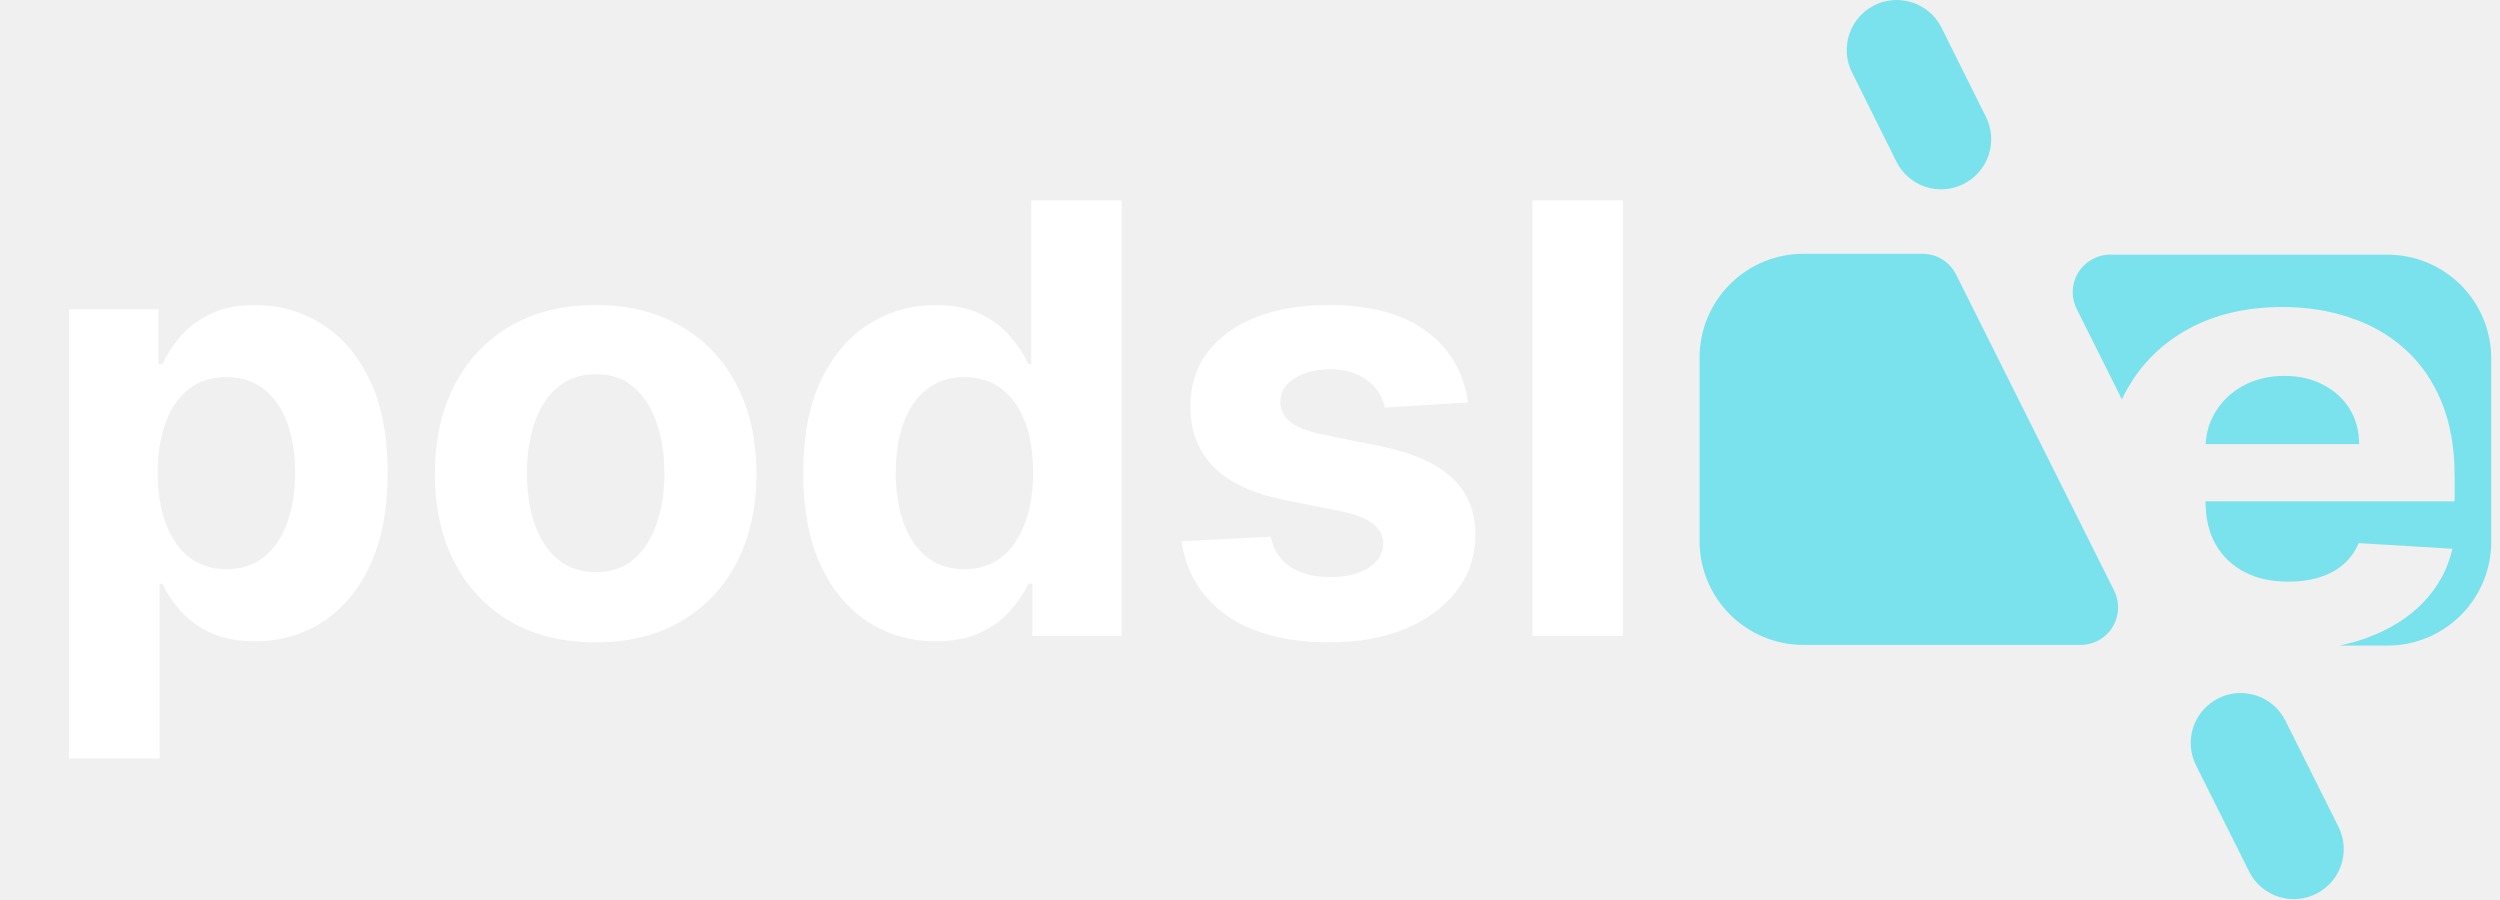
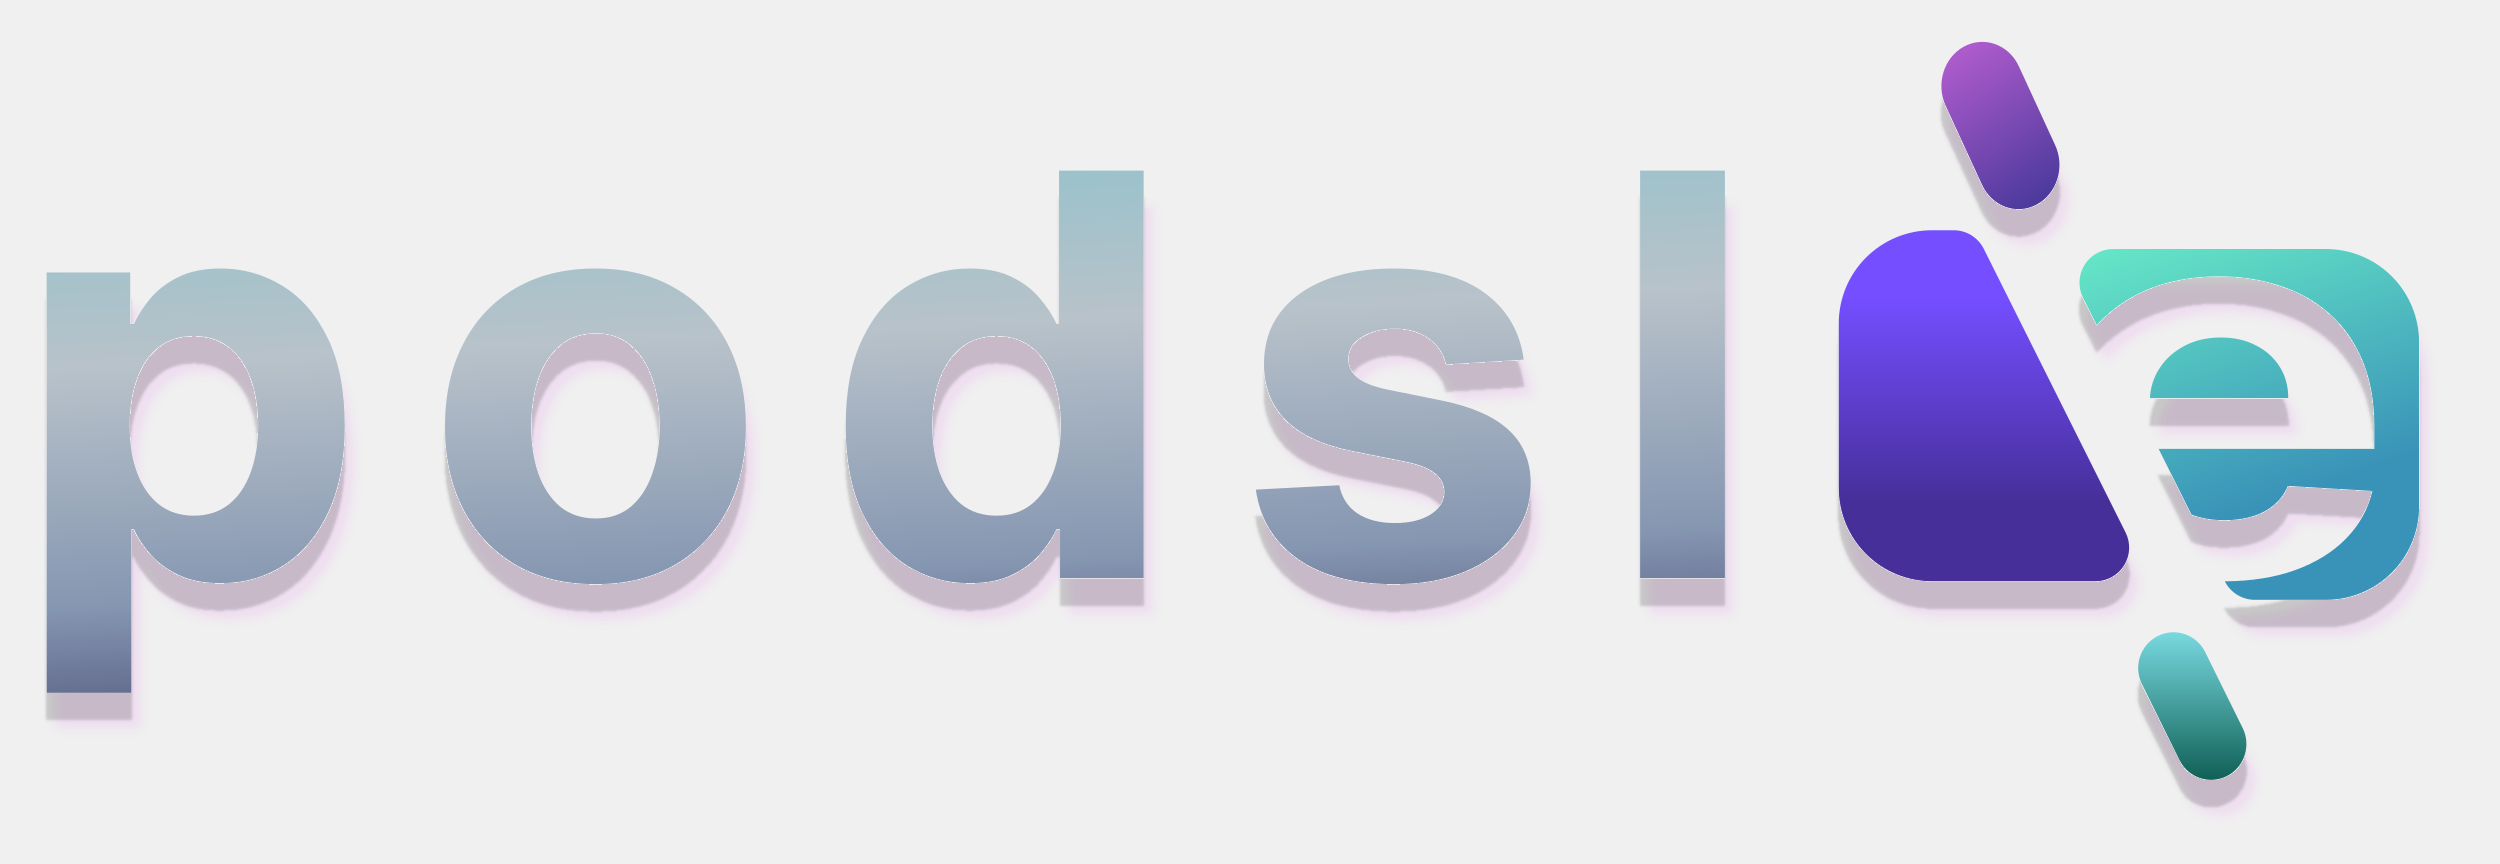
- <svg xmlns="http://www.w3.org/2000/svg" width="228" height="82" viewBox="0 0 228 82" fill="none">
-   <path d="M217.736 23.226C220.246 23.226 222.653 24.223 224.429 25.998C226.204 27.773 227.202 30.182 227.202 32.692V49.411C227.202 51.922 226.204 54.33 224.429 56.105C222.654 57.88 220.246 58.878 217.736 58.878H213.354C214.222 58.7 215.047 58.469 215.826 58.185C217.94 57.408 219.663 56.329 220.995 54.946C222.342 53.55 223.232 51.917 223.666 50.047L215.109 49.533C214.791 50.297 214.327 50.942 213.719 51.469C213.111 51.995 212.38 52.391 211.525 52.654C210.671 52.918 209.73 53.05 208.702 53.05C207.153 53.05 205.813 52.753 204.684 52.16C203.554 51.568 202.678 50.725 202.056 49.632C201.448 48.539 201.144 47.242 201.144 45.74V45.721H223.862V43.409C223.862 40.828 223.463 38.575 222.667 36.652C221.871 34.717 220.756 33.109 219.322 31.832C217.903 30.555 216.238 29.6 214.327 28.968C212.43 28.323 210.381 28 208.181 28C204.908 28 202.056 28.659 199.623 29.976C197.205 31.293 195.33 33.13 193.998 35.487C193.826 35.791 193.665 36.101 193.516 36.417L189.399 28.183V28.184C188.865 27.121 188.918 25.858 189.544 24.847C190.17 23.835 191.276 23.221 192.465 23.226H217.736ZM208.333 34.282C209.679 34.282 210.86 34.552 211.873 35.092C212.901 35.619 213.705 36.35 214.284 37.285C214.863 38.22 215.152 39.293 215.152 40.505H201.155C201.211 39.416 201.516 38.421 202.077 37.523C202.685 36.535 203.525 35.75 204.597 35.171C205.683 34.578 206.928 34.282 208.333 34.282Z" fill="#79E2EC" />
-   <path d="M175.298 23.147C176.582 23.132 177.765 23.838 178.362 24.976L192.803 53.857C193.339 54.918 193.284 56.183 192.658 57.194C192.034 58.206 190.927 58.82 189.737 58.815H164.467C161.957 58.815 159.549 57.817 157.773 56.042C155.998 54.267 155 51.859 155 49.347V32.63C154.996 30.117 155.992 27.705 157.767 25.926C159.543 24.147 161.953 23.148 164.467 23.147H175.298Z" fill="#79E2EC" />
-   <path d="M179.05 16.79C177.969 17.329 176.719 17.415 175.574 17.03C174.431 16.645 173.487 15.82 172.953 14.736L168.91 6.618H168.909C167.775 4.368 168.68 1.623 170.93 0.489C173.182 -0.645 175.926 0.26 177.06 2.512L181.103 10.63C181.657 11.717 181.752 12.982 181.366 14.14C180.981 15.299 180.146 16.253 179.05 16.79Z" fill="#79E2EC" />
-   <path d="M202.333 63.676C204.584 62.564 207.311 63.482 208.431 65.73L213.244 75.357V75.356C214.396 77.594 213.516 80.342 211.278 81.494C209.041 82.646 206.293 81.765 205.141 79.528L200.328 69.901C199.75 68.814 199.635 67.537 200.013 66.364C200.392 65.191 201.229 64.222 202.333 63.676Z" fill="#79E2EC" />
-   <path d="M6.297 69.172V28.207H14.444V33.211H14.812C15.175 32.41 15.698 31.595 16.384 30.767C17.082 29.927 17.987 29.228 19.099 28.672C20.224 28.103 21.621 27.819 23.289 27.819C25.461 27.819 27.465 28.388 29.302 29.526C31.138 30.651 32.606 32.351 33.705 34.627C34.804 36.89 35.353 39.728 35.353 43.142C35.353 46.465 34.817 49.272 33.743 51.56C32.683 53.836 31.235 55.562 29.399 56.739C27.575 57.903 25.532 58.485 23.269 58.485C21.666 58.485 20.302 58.22 19.177 57.69C18.065 57.16 17.153 56.493 16.442 55.692C15.731 54.877 15.188 54.056 14.812 53.228H14.56V69.172H6.297ZM14.386 43.103C14.386 44.875 14.632 46.42 15.123 47.739C15.614 49.058 16.325 50.086 17.256 50.823C18.188 51.547 19.319 51.91 20.651 51.91C21.996 51.91 23.134 51.541 24.065 50.804C24.996 50.054 25.7 49.019 26.179 47.7C26.67 46.368 26.916 44.836 26.916 43.103C26.916 41.384 26.677 39.871 26.198 38.565C25.72 37.259 25.015 36.237 24.084 35.5C23.153 34.763 22.009 34.394 20.651 34.394C19.306 34.394 18.168 34.75 17.237 35.461C16.319 36.172 15.614 37.181 15.123 38.487C14.632 39.793 14.386 41.332 14.386 43.103ZM54.323 58.582C51.31 58.582 48.705 57.942 46.507 56.662C44.321 55.368 42.634 53.571 41.444 51.269C40.254 48.955 39.66 46.272 39.66 43.22C39.66 40.142 40.254 37.453 41.444 35.151C42.634 32.836 44.321 31.039 46.507 29.759C48.705 28.465 51.31 27.819 54.323 27.819C57.336 27.819 59.935 28.465 62.121 29.759C64.319 31.039 66.013 32.836 67.203 35.151C68.392 37.453 68.987 40.142 68.987 43.22C68.987 46.272 68.392 48.955 67.203 51.269C66.013 53.571 64.319 55.368 62.121 56.662C59.935 57.942 57.336 58.582 54.323 58.582ZM54.362 52.181C55.733 52.181 56.877 51.793 57.795 51.017C58.713 50.228 59.405 49.155 59.871 47.797C60.349 46.44 60.588 44.894 60.588 43.162C60.588 41.429 60.349 39.884 59.871 38.526C59.405 37.168 58.713 36.095 57.795 35.306C56.877 34.517 55.733 34.123 54.362 34.123C52.978 34.123 51.815 34.517 50.871 35.306C49.94 36.095 49.235 37.168 48.757 38.526C48.291 39.884 48.058 41.429 48.058 43.162C48.058 44.894 48.291 46.44 48.757 47.797C49.235 49.155 49.94 50.228 50.871 51.017C51.815 51.793 52.978 52.181 54.362 52.181ZM85.338 58.485C83.075 58.485 81.026 57.903 79.19 56.739C77.366 55.562 75.918 53.836 74.845 51.56C73.784 49.272 73.254 46.465 73.254 43.142C73.254 39.728 73.804 36.89 74.903 34.627C76.002 32.351 77.463 30.651 79.287 29.526C81.123 28.388 83.134 27.819 85.319 27.819C86.987 27.819 88.377 28.103 89.489 28.672C90.614 29.228 91.519 29.927 92.205 30.767C92.903 31.595 93.433 32.41 93.795 33.211H94.047V18.276H102.291V58H94.144V53.228H93.795C93.407 54.056 92.858 54.877 92.147 55.692C91.448 56.493 90.537 57.16 89.412 57.69C88.3 58.22 86.942 58.485 85.338 58.485ZM87.957 51.91C89.289 51.91 90.414 51.547 91.332 50.823C92.263 50.086 92.974 49.058 93.466 47.739C93.97 46.42 94.222 44.875 94.222 43.103C94.222 41.332 93.976 39.793 93.485 38.487C92.993 37.181 92.282 36.172 91.351 35.461C90.42 34.75 89.289 34.394 87.957 34.394C86.599 34.394 85.455 34.763 84.524 35.5C83.593 36.237 82.888 37.259 82.409 38.565C81.931 39.871 81.692 41.384 81.692 43.103C81.692 44.836 81.931 46.368 82.409 47.7C82.901 49.019 83.606 50.054 84.524 50.804C85.455 51.541 86.599 51.91 87.957 51.91ZM133.873 36.703L126.309 37.168C126.179 36.522 125.901 35.94 125.475 35.422C125.048 34.892 124.485 34.472 123.787 34.162C123.102 33.838 122.281 33.677 121.324 33.677C120.044 33.677 118.964 33.948 118.085 34.491C117.205 35.022 116.766 35.733 116.766 36.625C116.766 37.336 117.05 37.938 117.619 38.429C118.188 38.92 119.164 39.315 120.548 39.612L125.94 40.698C128.837 41.293 130.996 42.25 132.419 43.569C133.841 44.888 134.552 46.621 134.552 48.767C134.552 50.72 133.977 52.433 132.826 53.907C131.688 55.382 130.123 56.532 128.132 57.36C126.154 58.175 123.871 58.582 121.285 58.582C117.341 58.582 114.199 57.761 111.858 56.118C109.531 54.463 108.166 52.213 107.766 49.368L115.893 48.942C116.138 50.144 116.733 51.062 117.677 51.696C118.621 52.317 119.83 52.627 121.304 52.627C122.753 52.627 123.916 52.349 124.796 51.793C125.688 51.224 126.141 50.493 126.154 49.601C126.141 48.851 125.824 48.237 125.203 47.759C124.582 47.267 123.626 46.892 122.332 46.634L117.173 45.606C114.263 45.024 112.098 44.015 110.675 42.58C109.266 41.144 108.561 39.315 108.561 37.09C108.561 35.177 109.078 33.528 110.113 32.144C111.16 30.761 112.628 29.694 114.516 28.944C116.416 28.194 118.641 27.819 121.188 27.819C124.951 27.819 127.912 28.614 130.072 30.205C132.244 31.795 133.511 33.961 133.873 36.703ZM148.018 18.276V58H139.755V18.276H148.018Z" fill="white" />
+ <svg xmlns="http://www.w3.org/2000/svg" width="278" height="96" viewBox="0 0 278 96" fill="none">
+   <g filter="url(#filter0_dd_205_117)">
+     <path d="M258.643 27.691C261.39 27.691 264.024 28.783 265.966 30.725C267.908 32.667 269 35.303 269 38.05V56.342C269 59.089 267.909 61.725 265.966 63.668C264.024 65.61 261.39 66.701 258.643 66.701H250.792C249.391 66.72 248.096 65.954 247.439 64.716L247.403 64.644C250.342 64.626 252.94 64.214 255.196 63.406C257.519 62.565 259.412 61.395 260.875 59.898C262.355 58.387 263.335 56.619 263.812 54.594L254.408 54.039C254.058 54.865 253.549 55.564 252.88 56.134C252.212 56.705 251.409 57.133 250.47 57.418C249.531 57.703 248.496 57.845 247.367 57.845C245.989 57.845 244.763 57.635 243.688 57.215L240.037 49.911H264.027V47.409C264.027 44.614 263.588 42.176 262.713 40.094C261.838 37.999 260.613 36.26 259.039 34.877C257.479 33.494 255.649 32.459 253.548 31.775C251.464 31.076 249.213 30.727 246.794 30.727C243.199 30.727 240.064 31.44 237.391 32.866C235.752 33.745 234.34 34.84 233.155 36.148L231.638 33.115V33.117C231.053 31.954 231.112 30.571 231.796 29.465C232.481 28.358 233.691 27.686 234.992 27.691H258.643ZM246.961 37.528C248.441 37.528 249.738 37.82 250.852 38.405C251.982 38.975 252.865 39.767 253.501 40.779C254.138 41.791 254.456 42.954 254.456 44.265H239.072C239.133 43.086 239.471 42.009 240.087 41.036C240.756 39.967 241.679 39.118 242.856 38.491C244.049 37.849 245.418 37.528 246.961 37.528Z" fill="url(#paint0_linear_205_117)" />
+     <path d="M217.209 25.605C218.614 25.589 219.908 26.362 220.562 27.607L236.362 59.207C236.949 60.368 236.889 61.752 236.204 62.858C235.521 63.965 234.309 64.637 233.008 64.632H214.829C212.082 64.632 209.447 63.54 207.505 61.598C205.563 59.655 204.471 57.022 204.471 54.273V35.98C204.467 33.231 205.556 30.592 207.498 28.645C209.442 26.699 212.079 25.606 214.829 25.605H217.209Z" fill="url(#paint1_linear_205_117)" />
+     <path d="M226.473 22.742C225.396 23.323 224.15 23.415 223.01 23.001C221.871 22.586 220.931 21.697 220.399 20.53L216.371 11.785H216.37C215.241 9.36 216.142 6.404 218.384 5.182C220.627 3.961 223.361 4.936 224.49 7.361L228.518 16.107C229.07 17.278 229.165 18.641 228.78 19.888C228.396 21.136 227.565 22.164 226.473 22.742Z" fill="url(#paint2_linear_205_117)" />
+     <path d="M239.956 70.718C241.897 69.747 244.249 70.548 245.215 72.511L249.365 80.917V80.916C250.359 82.87 249.6 85.27 247.67 86.275C245.741 87.281 243.371 86.512 242.378 84.559L238.227 76.153C237.728 75.204 237.629 74.089 237.956 73.065C238.282 72.041 239.004 71.195 239.956 70.718Z" fill="url(#paint3_linear_205_117)" />
+     <path d="M5.185 77.039V30.3H14.48V36.009H14.9C15.313 35.095 15.911 34.165 16.693 33.221C17.489 32.262 18.522 31.465 19.791 30.831C21.075 30.182 22.668 29.857 24.571 29.857C27.05 29.857 29.337 30.506 31.431 31.805C33.526 33.088 35.201 35.028 36.455 37.625C37.709 40.207 38.336 43.445 38.336 47.34C38.336 51.132 37.724 54.333 36.499 56.945C35.29 59.541 33.637 61.511 31.542 62.853C29.462 64.181 27.131 64.845 24.549 64.845C22.72 64.845 21.163 64.543 19.88 63.938C18.611 63.333 17.571 62.573 16.759 61.658C15.948 60.729 15.328 59.792 14.9 58.848H14.613V77.039H5.185ZM14.413 47.296C14.413 49.317 14.694 51.08 15.254 52.585C15.815 54.09 16.626 55.263 17.689 56.104C18.751 56.93 20.042 57.343 21.561 57.343C23.096 57.343 24.394 56.922 25.456 56.081C26.519 55.226 27.323 54.045 27.869 52.541C28.429 51.021 28.709 49.273 28.709 47.296C28.709 45.334 28.437 43.607 27.891 42.117C27.345 40.627 26.541 39.462 25.479 38.621C24.416 37.78 23.11 37.359 21.561 37.359C20.027 37.359 18.729 37.765 17.666 38.577C16.619 39.388 15.815 40.539 15.254 42.029C14.694 43.519 14.413 45.275 14.413 47.296ZM66.212 64.956C62.774 64.956 59.801 64.225 57.293 62.765C54.8 61.289 52.874 59.239 51.517 56.613C50.16 53.972 49.481 50.91 49.481 47.429C49.481 43.917 50.16 40.849 51.517 38.222C52.874 35.581 54.8 33.531 57.293 32.07C59.801 30.595 62.774 29.857 66.212 29.857C69.649 29.857 72.615 30.595 75.108 32.07C77.616 33.531 79.549 35.581 80.906 38.222C82.263 40.849 82.942 43.917 82.942 47.429C82.942 50.91 82.263 53.972 80.906 56.613C79.549 59.239 77.616 61.289 75.108 62.765C72.615 64.225 69.649 64.956 66.212 64.956ZM66.256 57.653C67.82 57.653 69.125 57.21 70.173 56.325C71.22 55.425 72.01 54.2 72.541 52.651C73.087 51.102 73.36 49.339 73.36 47.362C73.36 45.385 73.087 43.622 72.541 42.073C72.01 40.524 71.22 39.299 70.173 38.399C69.125 37.499 67.82 37.05 66.256 37.05C64.677 37.05 63.349 37.499 62.272 38.399C61.21 39.299 60.406 40.524 59.86 42.073C59.329 43.622 59.063 45.385 59.063 47.362C59.063 49.339 59.329 51.102 59.86 52.651C60.406 54.2 61.21 55.425 62.272 56.325C63.349 57.21 64.677 57.653 66.256 57.653ZM107.83 64.845C105.248 64.845 102.909 64.181 100.814 62.853C98.734 61.511 97.082 59.541 95.857 56.945C94.647 54.333 94.043 51.132 94.043 47.34C94.043 43.445 94.67 40.207 95.924 37.625C97.178 35.028 98.845 33.088 100.925 31.805C103.02 30.506 105.314 29.857 107.808 29.857C109.711 29.857 111.297 30.182 112.566 30.831C113.849 31.465 114.882 32.262 115.664 33.221C116.461 34.165 117.065 35.095 117.479 36.009H117.766V18.969H127.172V64.292H117.877V58.848H117.479C117.036 59.792 116.409 60.729 115.597 61.658C114.801 62.573 113.761 63.333 112.477 63.938C111.208 64.543 109.659 64.845 107.83 64.845ZM110.817 57.343C112.337 57.343 113.62 56.93 114.668 56.104C115.73 55.263 116.542 54.09 117.102 52.585C117.678 51.08 117.965 49.317 117.965 47.296C117.965 45.275 117.685 43.519 117.124 42.029C116.564 40.539 115.752 39.388 114.69 38.577C113.628 37.765 112.337 37.359 110.817 37.359C109.268 37.359 107.963 37.78 106.9 38.621C105.838 39.462 105.034 40.627 104.488 42.117C103.942 43.607 103.669 45.334 103.669 47.296C103.669 49.273 103.942 51.021 104.488 52.541C105.049 54.045 105.853 55.226 106.9 56.081C107.963 56.922 109.268 57.343 110.817 57.343ZM169.437 39.993L160.806 40.524C160.659 39.786 160.342 39.122 159.855 38.532C159.368 37.927 158.726 37.448 157.929 37.094C157.147 36.725 156.211 36.541 155.119 36.541C153.658 36.541 152.426 36.85 151.423 37.47C150.42 38.075 149.918 38.886 149.918 39.904C149.918 40.716 150.243 41.402 150.892 41.962C151.541 42.523 152.655 42.973 154.234 43.312L160.386 44.552C163.691 45.23 166.154 46.322 167.777 47.827C169.4 49.332 170.212 51.309 170.212 53.758C170.212 55.986 169.555 57.941 168.242 59.622C166.944 61.304 165.159 62.617 162.887 63.562C160.629 64.491 158.025 64.956 155.075 64.956C150.575 64.956 146.99 64.019 144.319 62.145C141.664 60.257 140.107 57.69 139.65 54.444L148.922 53.957C149.203 55.329 149.881 56.377 150.958 57.099C152.035 57.808 153.415 58.162 155.097 58.162C156.749 58.162 158.077 57.845 159.08 57.21C160.098 56.561 160.615 55.727 160.629 54.709C160.615 53.854 160.253 53.153 159.545 52.607C158.837 52.046 157.745 51.619 156.27 51.324L150.383 50.151C147.063 49.487 144.592 48.336 142.969 46.698C141.361 45.061 140.557 42.973 140.557 40.435C140.557 38.252 141.147 36.371 142.328 34.792C143.523 33.214 145.197 31.996 147.351 31.141C149.52 30.285 152.057 29.857 154.964 29.857C159.257 29.857 162.636 30.765 165.1 32.579C167.578 34.394 169.024 36.865 169.437 39.993ZM191.808 18.969V64.292H182.38V18.969H191.808Z" fill="url(#paint4_linear_205_117)" />
+   </g>
+   <defs>
+     <filter id="filter0_dd_205_117" x="0.6" y="0.279" width="276.5" height="94.821" filterUnits="userSpaceOnUse" color-interpolation-filters="sRGB">
+       <feFlood flood-opacity="0" result="BackgroundImageFix" />
+       <feColorMatrix in="SourceAlpha" type="matrix" values="0 0 0 0 0 0 0 0 0 0 0 0 0 0 0 0 0 0 127 0" result="hardAlpha" />
+       <feOffset dx="1" dy="4" />
+       <feGaussianBlur stdDeviation="0.55" />
+       <feComposite in2="hardAlpha" operator="out" />
+       <feColorMatrix type="matrix" values="0 0 0 0 0.889 0 0 0 0 0.311 0 0 0 0 0.942 0 0 0 0.11 0" />
+       <feBlend mode="normal" in2="BackgroundImageFix" result="effect1_dropShadow_205_117" />
+       <feColorMatrix in="SourceAlpha" type="matrix" values="0 0 0 0 0 0 0 0 0 0 0 0 0 0 0 0 0 0 127 0" result="hardAlpha" />
+       <feOffset dy="3" />
+       <feGaussianBlur stdDeviation="0.2" />
+       <feComposite in2="hardAlpha" operator="out" />
+       <feColorMatrix type="matrix" values="0 0 0 0 0 0 0 0 0 0 0 0 0 0 0 0 0 0 0.17 0" />
+       <feBlend mode="normal" in2="effect1_dropShadow_205_117" result="effect2_dropShadow_205_117" />
+       <feBlend mode="normal" in="SourceGraphic" in2="effect2_dropShadow_205_117" result="shape" />
+     </filter>
+     <linearGradient id="paint0_linear_205_117" x1="242.088" y1="16.502" x2="262.267" y2="75.534" gradientUnits="userSpaceOnUse">
+       <stop offset="0.115" stop-color="#66E8C7" />
+       <stop offset="0.654" stop-color="#3992B8" />
+     </linearGradient>
+     <linearGradient id="paint1_linear_205_117" x1="220.617" y1="25.605" x2="220.617" y2="64.632" gradientUnits="userSpaceOnUse">
+       <stop offset="0.192" stop-color="#744EFF" />
+       <stop offset="0.774" stop-color="#462F99" />
+     </linearGradient>
+     <linearGradient id="paint2_linear_205_117" x1="215.465" y1="-2.885" x2="231.101" y2="21.903" gradientUnits="userSpaceOnUse">
+       <stop stop-color="#DA6BE2" />
+       <stop offset="1" stop-color="#423697" />
+     </linearGradient>
+     <linearGradient id="paint3_linear_205_117" x1="243.784" y1="70.305" x2="243.784" y2="86.718" gradientUnits="userSpaceOnUse">
+       <stop stop-color="#78D9E0" />
+       <stop offset="1" stop-color="#106056" />
+     </linearGradient>
+     <linearGradient id="paint4_linear_205_117" x1="136.641" y1="-40.026" x2="145.124" y2="133.899" gradientUnits="userSpaceOnUse">
+       <stop offset="0.149" stop-color="#3AC2CE" />
+       <stop offset="0.197" stop-color="#71C2CC" />
+       <stop offset="0.428" stop-color="#B8C2CA" />
+       <stop offset="0.582" stop-color="#8596B1" />
+       <stop offset="0.774" stop-color="#160B3F" />
+       <stop offset="1" stop-color="#29084A" />
+       <stop offset="1" stop-color="#2C2323" />
+     </linearGradient>
+   </defs>
</svg>
